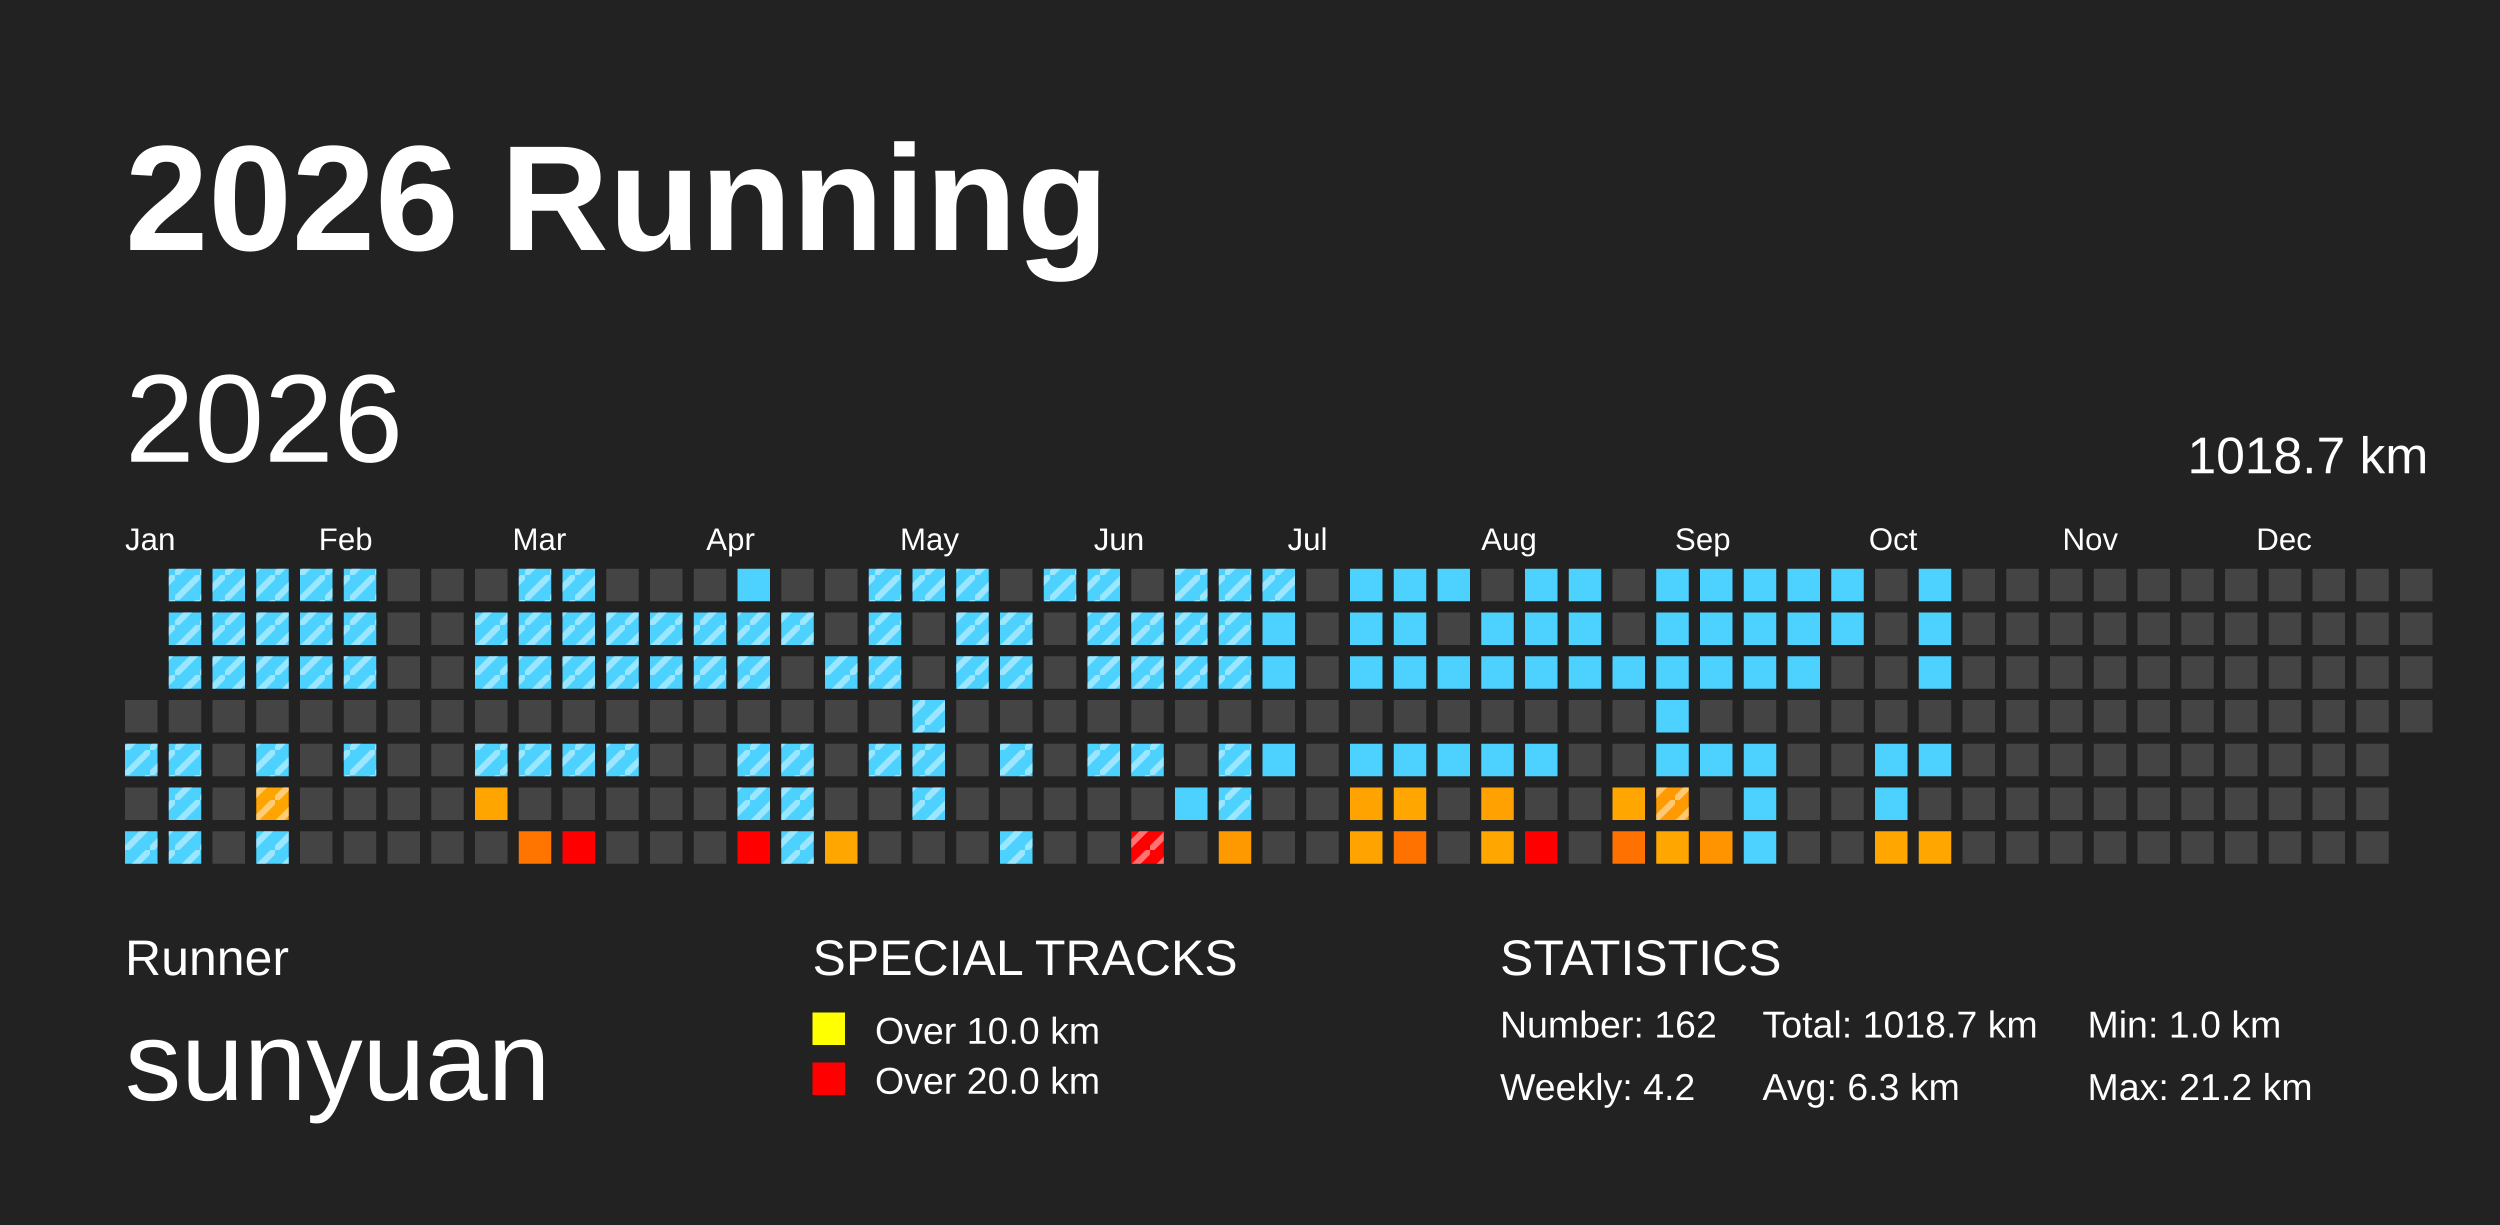
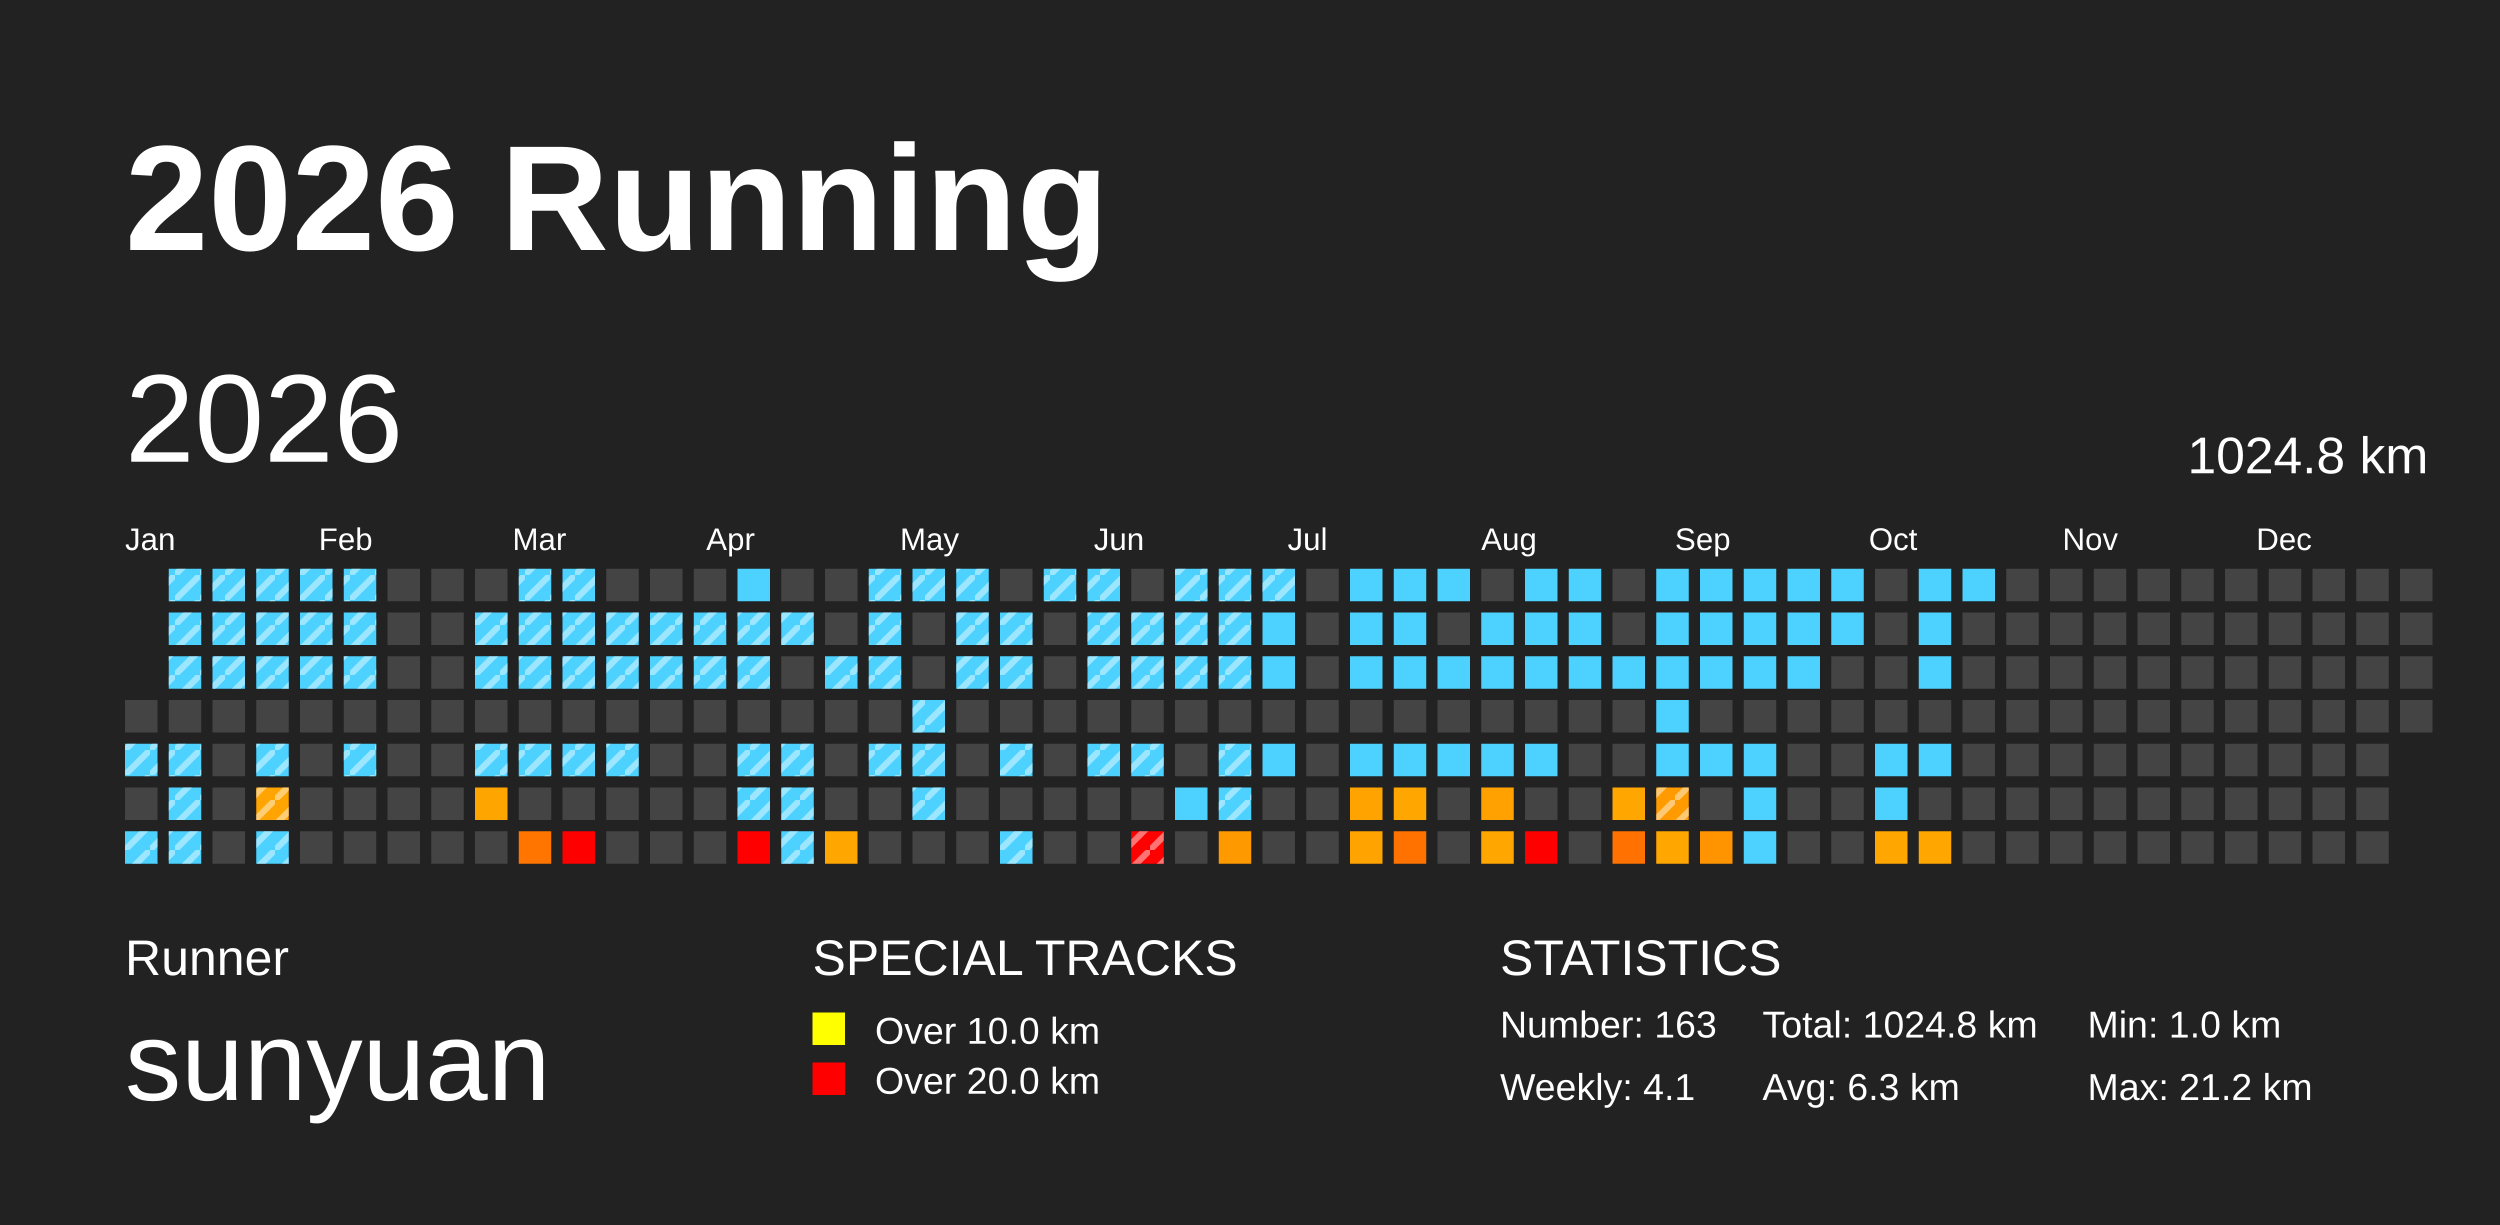
<svg xmlns="http://www.w3.org/2000/svg" baseProfile="full" height="98mm" version="1.1" viewBox="0,0,200,98" width="200mm">
  <defs>
    <pattern height="2" id="indoor-stripe" patternUnits="userSpaceOnUse" width="2">
      <line stroke="white" stroke-opacity="0.45" stroke-width="0.5" x1="0" x2="2" y1="2" y2="0" />
    </pattern>
  </defs>
  <rect fill="#222222" height="98" width="200" x="0" y="0" />
  <text fill="#FFFFFF" style="font-size:12px; font-family:Arial; font-weight:bold;" x="10" y="20">2026 Running</text>
  <text fill="#FFFFFF" style="font-size:4px; font-family:Arial" x="10" y="78">Runner</text>
  <text fill="#FFFFFF" style="font-size:9px; font-family:Arial" x="10" y="88">sunyuan</text>
  <text fill="#FFFFFF" style="font-size:4px; font-family:Arial" x="65" y="78">SPECIAL TRACKS</text>
  <rect fill="yellow" height="2.6" width="2.6" x="65" y="81" />
  <text fill="#FFFFFF" style="font-size:3px; font-family:Arial" x="70" y="83.5">Over 10.0 km</text>
  <rect fill="red" height="2.6" width="2.6" x="65" y="85" />
  <text fill="#FFFFFF" style="font-size:3px; font-family:Arial" x="70" y="87.5">Over 20.0 km</text>
  <text fill="#FFFFFF" style="font-size:4px; font-family:Arial" x="120" y="78">STATISTICS</text>
-   <text fill="#FFFFFF" style="font-size:3px; font-family:Arial" x="120" y="83">Number: 162</text>
-   <text fill="#FFFFFF" style="font-size:3px; font-family:Arial" x="120" y="88">Weekly: 4.2</text>
-   <text fill="#FFFFFF" style="font-size:3px; font-family:Arial" x="141" y="83">Total: 1018.7 km</text>
+   <text fill="#FFFFFF" style="font-size:3px; font-family:Arial" x="120" y="83">Number: 163</text>
+   <text fill="#FFFFFF" style="font-size:3px; font-family:Arial" x="120" y="88">Weekly: 4.1</text>
+   <text fill="#FFFFFF" style="font-size:3px; font-family:Arial" x="141" y="83">Total: 1024.8 km</text>
  <text fill="#FFFFFF" style="font-size:3px; font-family:Arial" x="141" y="88">Avg: 6.3 km</text>
  <text fill="#FFFFFF" style="font-size:3px; font-family:Arial" x="167" y="83">Min: 1.0 km</text>
  <text fill="#FFFFFF" style="font-size:3px; font-family:Arial" x="167" y="88">Max: 21.2 km</text>
  <text dominant-baseline="hanging" fill="#FFFFFF" style="font-size:10.0px; font-family:Arial;" x="10" y="30">2026</text>
-   <text dominant-baseline="hanging" fill="#FFFFFF" style="font-size:4.125px; font-family:Arial;" x="175" y="35">1018.7 km</text>
+   <text dominant-baseline="hanging" fill="#FFFFFF" style="font-size:4.125px; font-family:Arial;" x="175" y="35">1024.8 km</text>
  <text fill="#FFFFFF" style="font-size:2.5px; font-family:Arial" x="10.0" y="44">Jan</text>
  <text fill="#FFFFFF" style="font-size:2.5px; font-family:Arial" x="25.5" y="44">Feb</text>
  <text fill="#FFFFFF" style="font-size:2.5px; font-family:Arial" x="41.0" y="44">Mar</text>
  <text fill="#FFFFFF" style="font-size:2.5px; font-family:Arial" x="56.5" y="44">Apr</text>
  <text fill="#FFFFFF" style="font-size:2.5px; font-family:Arial" x="72.0" y="44">May</text>
  <text fill="#FFFFFF" style="font-size:2.5px; font-family:Arial" x="87.5" y="44">Jun</text>
  <text fill="#FFFFFF" style="font-size:2.5px; font-family:Arial" x="103.0" y="44">Jul</text>
  <text fill="#FFFFFF" style="font-size:2.5px; font-family:Arial" x="118.5" y="44">Aug</text>
  <text fill="#FFFFFF" style="font-size:2.5px; font-family:Arial" x="134.0" y="44">Sep</text>
  <text fill="#FFFFFF" style="font-size:2.5px; font-family:Arial" x="149.5" y="44">Oct</text>
  <text fill="#FFFFFF" style="font-size:2.5px; font-family:Arial" x="165.0" y="44">Nov</text>
  <text fill="#FFFFFF" style="font-size:2.5px; font-family:Arial" x="180.5" y="44">Dec</text>
  <rect fill="#444444" height="2.6" width="2.6" x="10.0" y="56.0" />
  <rect fill="#4dd2ff" height="2.6" width="2.6" x="10.0" y="59.5" />
  <rect fill="url(#indoor-stripe)" height="2.6" style="pointer-events: none;" width="2.6" x="10.0" y="59.5" />
  <rect fill="#444444" height="2.6" width="2.6" x="10.0" y="63.0" />
  <rect fill="#4dd2ff" height="2.6" width="2.6" x="10.0" y="66.5" />
  <rect fill="url(#indoor-stripe)" height="2.6" style="pointer-events: none;" width="2.6" x="10.0" y="66.5" />
  <rect fill="#4dd2ff" height="2.6" width="2.6" x="13.5" y="45.5" />
  <rect fill="url(#indoor-stripe)" height="2.6" style="pointer-events: none;" width="2.6" x="13.5" y="45.5" />
  <rect fill="#4dd2ff" height="2.6" width="2.6" x="13.5" y="49.0" />
  <rect fill="url(#indoor-stripe)" height="2.6" style="pointer-events: none;" width="2.6" x="13.5" y="49.0" />
  <rect fill="#4dd2ff" height="2.6" width="2.6" x="13.5" y="52.5" />
  <rect fill="url(#indoor-stripe)" height="2.6" style="pointer-events: none;" width="2.6" x="13.5" y="52.5" />
  <rect fill="#444444" height="2.6" width="2.6" x="13.5" y="56.0" />
  <rect fill="#4dd2ff" height="2.6" width="2.6" x="13.5" y="59.5" />
  <rect fill="url(#indoor-stripe)" height="2.6" style="pointer-events: none;" width="2.6" x="13.5" y="59.5" />
  <rect fill="#4dd2ff" height="2.6" width="2.6" x="13.5" y="63.0" />
  <rect fill="url(#indoor-stripe)" height="2.6" style="pointer-events: none;" width="2.6" x="13.5" y="63.0" />
  <rect fill="#4dd2ff" height="2.6" width="2.6" x="13.5" y="66.5" />
  <rect fill="url(#indoor-stripe)" height="2.6" style="pointer-events: none;" width="2.6" x="13.5" y="66.5" />
  <rect fill="#4dd2ff" height="2.6" width="2.6" x="17.0" y="45.5" />
  <rect fill="url(#indoor-stripe)" height="2.6" style="pointer-events: none;" width="2.6" x="17.0" y="45.5" />
  <rect fill="#4dd2ff" height="2.6" width="2.6" x="17.0" y="49.0" />
  <rect fill="url(#indoor-stripe)" height="2.6" style="pointer-events: none;" width="2.6" x="17.0" y="49.0" />
  <rect fill="#4dd2ff" height="2.6" width="2.6" x="17.0" y="52.5" />
  <rect fill="url(#indoor-stripe)" height="2.6" style="pointer-events: none;" width="2.6" x="17.0" y="52.5" />
  <rect fill="#444444" height="2.6" width="2.6" x="17.0" y="56.0" />
  <rect fill="#444444" height="2.6" width="2.6" x="17.0" y="59.5" />
  <rect fill="#444444" height="2.6" width="2.6" x="17.0" y="63.0" />
  <rect fill="#444444" height="2.6" width="2.6" x="17.0" y="66.5" />
  <rect fill="#4dd2ff" height="2.6" width="2.6" x="20.5" y="45.5" />
  <rect fill="url(#indoor-stripe)" height="2.6" style="pointer-events: none;" width="2.6" x="20.5" y="45.5" />
  <rect fill="#4dd2ff" height="2.6" width="2.6" x="20.5" y="49.0" />
  <rect fill="url(#indoor-stripe)" height="2.6" style="pointer-events: none;" width="2.6" x="20.5" y="49.0" />
  <rect fill="#4dd2ff" height="2.6" width="2.6" x="20.5" y="52.5" />
  <rect fill="url(#indoor-stripe)" height="2.6" style="pointer-events: none;" width="2.6" x="20.5" y="52.5" />
  <rect fill="#444444" height="2.6" width="2.6" x="20.5" y="56.0" />
  <rect fill="#4dd2ff" height="2.6" width="2.6" x="20.5" y="59.5" />
  <rect fill="url(#indoor-stripe)" height="2.6" style="pointer-events: none;" width="2.6" x="20.5" y="59.5" />
  <rect fill="#ffa400" height="2.6" width="2.6" x="20.5" y="63.0" />
  <rect fill="url(#indoor-stripe)" height="2.6" style="pointer-events: none;" width="2.6" x="20.5" y="63.0" />
  <rect fill="#4dd2ff" height="2.6" width="2.6" x="20.5" y="66.5" />
  <rect fill="url(#indoor-stripe)" height="2.6" style="pointer-events: none;" width="2.6" x="20.5" y="66.5" />
  <rect fill="#4dd2ff" height="2.6" width="2.6" x="24.0" y="45.5" />
  <rect fill="url(#indoor-stripe)" height="2.6" style="pointer-events: none;" width="2.6" x="24.0" y="45.5" />
  <rect fill="#4dd2ff" height="2.6" width="2.6" x="24.0" y="49.0" />
  <rect fill="url(#indoor-stripe)" height="2.6" style="pointer-events: none;" width="2.6" x="24.0" y="49.0" />
  <rect fill="#4dd2ff" height="2.6" width="2.6" x="24.0" y="52.5" />
  <rect fill="url(#indoor-stripe)" height="2.6" style="pointer-events: none;" width="2.6" x="24.0" y="52.5" />
  <rect fill="#444444" height="2.6" width="2.6" x="24.0" y="56.0" />
  <rect fill="#444444" height="2.6" width="2.6" x="24.0" y="59.5" />
  <rect fill="#444444" height="2.6" width="2.6" x="24.0" y="63.0" />
  <rect fill="#444444" height="2.6" width="2.6" x="24.0" y="66.5" />
  <rect fill="#4dd2ff" height="2.6" width="2.6" x="27.5" y="45.5" />
  <rect fill="url(#indoor-stripe)" height="2.6" style="pointer-events: none;" width="2.6" x="27.5" y="45.5" />
  <rect fill="#4dd2ff" height="2.6" width="2.6" x="27.5" y="49.0" />
  <rect fill="url(#indoor-stripe)" height="2.6" style="pointer-events: none;" width="2.6" x="27.5" y="49.0" />
  <rect fill="#4dd2ff" height="2.6" width="2.6" x="27.5" y="52.5" />
  <rect fill="url(#indoor-stripe)" height="2.6" style="pointer-events: none;" width="2.6" x="27.5" y="52.5" />
  <rect fill="#444444" height="2.6" width="2.6" x="27.5" y="56.0" />
  <rect fill="#4dd2ff" height="2.6" width="2.6" x="27.5" y="59.5" />
  <rect fill="url(#indoor-stripe)" height="2.6" style="pointer-events: none;" width="2.6" x="27.5" y="59.5" />
  <rect fill="#444444" height="2.6" width="2.6" x="27.5" y="63.0" />
  <rect fill="#444444" height="2.6" width="2.6" x="27.5" y="66.5" />
  <rect fill="#444444" height="2.6" width="2.6" x="31.0" y="45.5" />
  <rect fill="#444444" height="2.6" width="2.6" x="31.0" y="49.0" />
  <rect fill="#444444" height="2.6" width="2.6" x="31.0" y="52.5" />
  <rect fill="#444444" height="2.6" width="2.6" x="31.0" y="56.0" />
  <rect fill="#444444" height="2.6" width="2.6" x="31.0" y="59.5" />
  <rect fill="#444444" height="2.6" width="2.6" x="31.0" y="63.0" />
  <rect fill="#444444" height="2.6" width="2.6" x="31.0" y="66.5" />
  <rect fill="#444444" height="2.6" width="2.6" x="34.5" y="45.5" />
  <rect fill="#444444" height="2.6" width="2.6" x="34.5" y="49.0" />
  <rect fill="#444444" height="2.6" width="2.6" x="34.5" y="52.5" />
  <rect fill="#444444" height="2.6" width="2.6" x="34.5" y="56.0" />
  <rect fill="#444444" height="2.6" width="2.6" x="34.5" y="59.5" />
  <rect fill="#444444" height="2.6" width="2.6" x="34.5" y="63.0" />
  <rect fill="#444444" height="2.6" width="2.6" x="34.5" y="66.5" />
  <rect fill="#444444" height="2.6" width="2.6" x="38.0" y="45.5" />
  <rect fill="#4dd2ff" height="2.6" width="2.6" x="38.0" y="49.0" />
  <rect fill="url(#indoor-stripe)" height="2.6" style="pointer-events: none;" width="2.6" x="38.0" y="49.0" />
  <rect fill="#4dd2ff" height="2.6" width="2.6" x="38.0" y="52.5" />
  <rect fill="url(#indoor-stripe)" height="2.6" style="pointer-events: none;" width="2.6" x="38.0" y="52.5" />
  <rect fill="#444444" height="2.6" width="2.6" x="38.0" y="56.0" />
  <rect fill="#4dd2ff" height="2.6" width="2.6" x="38.0" y="59.5" />
  <rect fill="url(#indoor-stripe)" height="2.6" style="pointer-events: none;" width="2.6" x="38.0" y="59.5" />
  <rect fill="#ffa500" height="2.6" width="2.6" x="38.0" y="63.0" />
  <rect fill="#444444" height="2.6" width="2.6" x="38.0" y="66.5" />
  <rect fill="#4dd2ff" height="2.6" width="2.6" x="41.5" y="45.5" />
  <rect fill="url(#indoor-stripe)" height="2.6" style="pointer-events: none;" width="2.6" x="41.5" y="45.5" />
  <rect fill="#4dd2ff" height="2.6" width="2.6" x="41.5" y="49.0" />
  <rect fill="url(#indoor-stripe)" height="2.6" style="pointer-events: none;" width="2.6" x="41.5" y="49.0" />
  <rect fill="#4dd2ff" height="2.6" width="2.6" x="41.5" y="52.5" />
  <rect fill="url(#indoor-stripe)" height="2.6" style="pointer-events: none;" width="2.6" x="41.5" y="52.5" />
  <rect fill="#444444" height="2.6" width="2.6" x="41.5" y="56.0" />
  <rect fill="#4dd2ff" height="2.6" width="2.6" x="41.5" y="59.5" />
  <rect fill="url(#indoor-stripe)" height="2.6" style="pointer-events: none;" width="2.6" x="41.5" y="59.5" />
  <rect fill="#444444" height="2.6" width="2.6" x="41.5" y="63.0" />
  <rect fill="#ff7500" height="2.6" width="2.6" x="41.5" y="66.5" />
  <rect fill="#4dd2ff" height="2.6" width="2.6" x="45.0" y="45.5" />
  <rect fill="url(#indoor-stripe)" height="2.6" style="pointer-events: none;" width="2.6" x="45.0" y="45.5" />
  <rect fill="#4dd2ff" height="2.6" width="2.6" x="45.0" y="49.0" />
  <rect fill="url(#indoor-stripe)" height="2.6" style="pointer-events: none;" width="2.6" x="45.0" y="49.0" />
  <rect fill="#4dd2ff" height="2.6" width="2.6" x="45.0" y="52.5" />
  <rect fill="url(#indoor-stripe)" height="2.6" style="pointer-events: none;" width="2.6" x="45.0" y="52.5" />
  <rect fill="#444444" height="2.6" width="2.6" x="45.0" y="56.0" />
  <rect fill="#4dd2ff" height="2.6" width="2.6" x="45.0" y="59.5" />
  <rect fill="url(#indoor-stripe)" height="2.6" style="pointer-events: none;" width="2.6" x="45.0" y="59.5" />
  <rect fill="#444444" height="2.6" width="2.6" x="45.0" y="63.0" />
  <rect fill="red" height="2.6" width="2.6" x="45.0" y="66.5" />
  <rect fill="#444444" height="2.6" width="2.6" x="48.5" y="45.5" />
  <rect fill="#4dd2ff" height="2.6" width="2.6" x="48.5" y="49.0" />
  <rect fill="url(#indoor-stripe)" height="2.6" style="pointer-events: none;" width="2.6" x="48.5" y="49.0" />
  <rect fill="#4dd2ff" height="2.6" width="2.6" x="48.5" y="52.5" />
  <rect fill="url(#indoor-stripe)" height="2.6" style="pointer-events: none;" width="2.6" x="48.5" y="52.5" />
  <rect fill="#444444" height="2.6" width="2.6" x="48.5" y="56.0" />
  <rect fill="#4dd2ff" height="2.6" width="2.6" x="48.5" y="59.5" />
  <rect fill="url(#indoor-stripe)" height="2.6" style="pointer-events: none;" width="2.6" x="48.5" y="59.5" />
  <rect fill="#444444" height="2.6" width="2.6" x="48.5" y="63.0" />
  <rect fill="#444444" height="2.6" width="2.6" x="48.5" y="66.5" />
  <rect fill="#444444" height="2.6" width="2.6" x="52.0" y="45.5" />
  <rect fill="#4dd2ff" height="2.6" width="2.6" x="52.0" y="49.0" />
  <rect fill="url(#indoor-stripe)" height="2.6" style="pointer-events: none;" width="2.6" x="52.0" y="49.0" />
  <rect fill="#4dd2ff" height="2.6" width="2.6" x="52.0" y="52.5" />
  <rect fill="url(#indoor-stripe)" height="2.6" style="pointer-events: none;" width="2.6" x="52.0" y="52.5" />
  <rect fill="#444444" height="2.6" width="2.6" x="52.0" y="56.0" />
  <rect fill="#444444" height="2.6" width="2.6" x="52.0" y="59.5" />
  <rect fill="#444444" height="2.6" width="2.6" x="52.0" y="63.0" />
  <rect fill="#444444" height="2.6" width="2.6" x="52.0" y="66.5" />
  <rect fill="#444444" height="2.6" width="2.6" x="55.5" y="45.5" />
  <rect fill="#4dd2ff" height="2.6" width="2.6" x="55.5" y="49.0" />
  <rect fill="url(#indoor-stripe)" height="2.6" style="pointer-events: none;" width="2.6" x="55.5" y="49.0" />
  <rect fill="#4dd2ff" height="2.6" width="2.6" x="55.5" y="52.5" />
  <rect fill="url(#indoor-stripe)" height="2.6" style="pointer-events: none;" width="2.6" x="55.5" y="52.5" />
  <rect fill="#444444" height="2.6" width="2.6" x="55.5" y="56.0" />
  <rect fill="#444444" height="2.6" width="2.6" x="55.5" y="59.5" />
  <rect fill="#444444" height="2.6" width="2.6" x="55.5" y="63.0" />
  <rect fill="#444444" height="2.6" width="2.6" x="55.5" y="66.5" />
  <rect fill="#4dd2ff" height="2.6" width="2.6" x="59.0" y="45.5" />
  <rect fill="#4dd2ff" height="2.6" width="2.6" x="59.0" y="49.0" />
  <rect fill="url(#indoor-stripe)" height="2.6" style="pointer-events: none;" width="2.6" x="59.0" y="49.0" />
  <rect fill="#4dd2ff" height="2.6" width="2.6" x="59.0" y="52.5" />
  <rect fill="url(#indoor-stripe)" height="2.6" style="pointer-events: none;" width="2.6" x="59.0" y="52.5" />
  <rect fill="#444444" height="2.6" width="2.6" x="59.0" y="56.0" />
  <rect fill="#4dd2ff" height="2.6" width="2.6" x="59.0" y="59.5" />
  <rect fill="url(#indoor-stripe)" height="2.6" style="pointer-events: none;" width="2.6" x="59.0" y="59.5" />
  <rect fill="#4dd2ff" height="2.6" width="2.6" x="59.0" y="63.0" />
  <rect fill="url(#indoor-stripe)" height="2.6" style="pointer-events: none;" width="2.6" x="59.0" y="63.0" />
  <rect fill="red" height="2.6" width="2.6" x="59.0" y="66.5" />
  <rect fill="#444444" height="2.6" width="2.6" x="62.5" y="45.5" />
  <rect fill="#4dd2ff" height="2.6" width="2.6" x="62.5" y="49.0" />
  <rect fill="url(#indoor-stripe)" height="2.6" style="pointer-events: none;" width="2.6" x="62.5" y="49.0" />
  <rect fill="#444444" height="2.6" width="2.6" x="62.5" y="52.5" />
  <rect fill="#444444" height="2.6" width="2.6" x="62.5" y="56.0" />
  <rect fill="#4dd2ff" height="2.6" width="2.6" x="62.5" y="59.5" />
  <rect fill="url(#indoor-stripe)" height="2.6" style="pointer-events: none;" width="2.6" x="62.5" y="59.5" />
  <rect fill="#4dd2ff" height="2.6" width="2.6" x="62.5" y="63.0" />
  <rect fill="url(#indoor-stripe)" height="2.6" style="pointer-events: none;" width="2.6" x="62.5" y="63.0" />
  <rect fill="#4dd2ff" height="2.6" width="2.6" x="62.5" y="66.5" />
  <rect fill="url(#indoor-stripe)" height="2.6" style="pointer-events: none;" width="2.6" x="62.5" y="66.5" />
  <rect fill="#444444" height="2.6" width="2.6" x="66.0" y="45.5" />
  <rect fill="#444444" height="2.6" width="2.6" x="66.0" y="49.0" />
  <rect fill="#4dd2ff" height="2.6" width="2.6" x="66.0" y="52.5" />
  <rect fill="url(#indoor-stripe)" height="2.6" style="pointer-events: none;" width="2.6" x="66.0" y="52.5" />
  <rect fill="#444444" height="2.6" width="2.6" x="66.0" y="56.0" />
  <rect fill="#444444" height="2.6" width="2.6" x="66.0" y="59.5" />
  <rect fill="#444444" height="2.6" width="2.6" x="66.0" y="63.0" />
  <rect fill="#ffa600" height="2.6" width="2.6" x="66.0" y="66.5" />
  <rect fill="#4dd2ff" height="2.6" width="2.6" x="69.5" y="45.5" />
  <rect fill="url(#indoor-stripe)" height="2.6" style="pointer-events: none;" width="2.6" x="69.5" y="45.5" />
  <rect fill="#4dd2ff" height="2.6" width="2.6" x="69.5" y="49.0" />
  <rect fill="url(#indoor-stripe)" height="2.6" style="pointer-events: none;" width="2.6" x="69.5" y="49.0" />
  <rect fill="#4dd2ff" height="2.6" width="2.6" x="69.5" y="52.5" />
  <rect fill="url(#indoor-stripe)" height="2.6" style="pointer-events: none;" width="2.6" x="69.5" y="52.5" />
  <rect fill="#444444" height="2.6" width="2.6" x="69.5" y="56.0" />
  <rect fill="#4dd2ff" height="2.6" width="2.6" x="69.5" y="59.5" />
  <rect fill="url(#indoor-stripe)" height="2.6" style="pointer-events: none;" width="2.6" x="69.5" y="59.5" />
  <rect fill="#444444" height="2.6" width="2.6" x="69.5" y="63.0" />
  <rect fill="#444444" height="2.6" width="2.6" x="69.5" y="66.5" />
  <rect fill="#4dd2ff" height="2.6" width="2.6" x="73.0" y="45.5" />
  <rect fill="url(#indoor-stripe)" height="2.6" style="pointer-events: none;" width="2.6" x="73.0" y="45.5" />
  <rect fill="#444444" height="2.6" width="2.6" x="73.0" y="49.0" />
  <rect fill="#444444" height="2.6" width="2.6" x="73.0" y="52.5" />
  <rect fill="#4dd2ff" height="2.6" width="2.6" x="73.0" y="56.0" />
  <rect fill="url(#indoor-stripe)" height="2.6" style="pointer-events: none;" width="2.6" x="73.0" y="56.0" />
  <rect fill="#4dd2ff" height="2.6" width="2.6" x="73.0" y="59.5" />
  <rect fill="url(#indoor-stripe)" height="2.6" style="pointer-events: none;" width="2.6" x="73.0" y="59.5" />
  <rect fill="#4dd2ff" height="2.6" width="2.6" x="73.0" y="63.0" />
  <rect fill="url(#indoor-stripe)" height="2.6" style="pointer-events: none;" width="2.6" x="73.0" y="63.0" />
  <rect fill="#444444" height="2.6" width="2.6" x="73.0" y="66.5" />
  <rect fill="#4dd2ff" height="2.6" width="2.6" x="76.5" y="45.5" />
  <rect fill="url(#indoor-stripe)" height="2.6" style="pointer-events: none;" width="2.6" x="76.5" y="45.5" />
  <rect fill="#4dd2ff" height="2.6" width="2.6" x="76.5" y="49.0" />
  <rect fill="url(#indoor-stripe)" height="2.6" style="pointer-events: none;" width="2.6" x="76.5" y="49.0" />
  <rect fill="#4dd2ff" height="2.6" width="2.6" x="76.5" y="52.5" />
  <rect fill="url(#indoor-stripe)" height="2.6" style="pointer-events: none;" width="2.6" x="76.5" y="52.5" />
  <rect fill="#444444" height="2.6" width="2.6" x="76.5" y="56.0" />
  <rect fill="#444444" height="2.6" width="2.6" x="76.5" y="59.5" />
  <rect fill="#444444" height="2.6" width="2.6" x="76.5" y="63.0" />
  <rect fill="#444444" height="2.6" width="2.6" x="76.5" y="66.5" />
  <rect fill="#444444" height="2.6" width="2.6" x="80.0" y="45.5" />
  <rect fill="#4dd2ff" height="2.6" width="2.6" x="80.0" y="49.0" />
  <rect fill="url(#indoor-stripe)" height="2.6" style="pointer-events: none;" width="2.6" x="80.0" y="49.0" />
  <rect fill="#4dd2ff" height="2.6" width="2.6" x="80.0" y="52.5" />
  <rect fill="url(#indoor-stripe)" height="2.6" style="pointer-events: none;" width="2.6" x="80.0" y="52.5" />
  <rect fill="#444444" height="2.6" width="2.6" x="80.0" y="56.0" />
  <rect fill="#4dd2ff" height="2.6" width="2.6" x="80.0" y="59.5" />
  <rect fill="url(#indoor-stripe)" height="2.6" style="pointer-events: none;" width="2.6" x="80.0" y="59.5" />
  <rect fill="#444444" height="2.6" width="2.6" x="80.0" y="63.0" />
  <rect fill="#4dd2ff" height="2.6" width="2.6" x="80.0" y="66.5" />
  <rect fill="url(#indoor-stripe)" height="2.6" style="pointer-events: none;" width="2.6" x="80.0" y="66.5" />
  <rect fill="#4dd2ff" height="2.6" width="2.6" x="83.5" y="45.5" />
  <rect fill="url(#indoor-stripe)" height="2.6" style="pointer-events: none;" width="2.6" x="83.5" y="45.5" />
  <rect fill="#444444" height="2.6" width="2.6" x="83.5" y="49.0" />
  <rect fill="#444444" height="2.6" width="2.6" x="83.5" y="52.5" />
  <rect fill="#444444" height="2.6" width="2.6" x="83.5" y="56.0" />
  <rect fill="#444444" height="2.6" width="2.6" x="83.5" y="59.5" />
  <rect fill="#444444" height="2.6" width="2.6" x="83.5" y="63.0" />
  <rect fill="#444444" height="2.6" width="2.6" x="83.5" y="66.5" />
  <rect fill="#4dd2ff" height="2.6" width="2.6" x="87.0" y="45.5" />
  <rect fill="url(#indoor-stripe)" height="2.6" style="pointer-events: none;" width="2.6" x="87.0" y="45.5" />
  <rect fill="#4dd2ff" height="2.6" width="2.6" x="87.0" y="49.0" />
  <rect fill="url(#indoor-stripe)" height="2.6" style="pointer-events: none;" width="2.6" x="87.0" y="49.0" />
  <rect fill="#4dd2ff" height="2.6" width="2.6" x="87.0" y="52.5" />
  <rect fill="url(#indoor-stripe)" height="2.6" style="pointer-events: none;" width="2.6" x="87.0" y="52.5" />
  <rect fill="#444444" height="2.6" width="2.6" x="87.0" y="56.0" />
  <rect fill="#4dd2ff" height="2.6" width="2.6" x="87.0" y="59.5" />
  <rect fill="url(#indoor-stripe)" height="2.6" style="pointer-events: none;" width="2.6" x="87.0" y="59.5" />
  <rect fill="#444444" height="2.6" width="2.6" x="87.0" y="63.0" />
  <rect fill="#444444" height="2.6" width="2.6" x="87.0" y="66.5" />
  <rect fill="#444444" height="2.6" width="2.6" x="90.5" y="45.5" />
  <rect fill="#4dd2ff" height="2.6" width="2.6" x="90.5" y="49.0" />
  <rect fill="url(#indoor-stripe)" height="2.6" style="pointer-events: none;" width="2.6" x="90.5" y="49.0" />
  <rect fill="#4dd2ff" height="2.6" width="2.6" x="90.5" y="52.5" />
  <rect fill="url(#indoor-stripe)" height="2.6" style="pointer-events: none;" width="2.6" x="90.5" y="52.5" />
  <rect fill="#444444" height="2.6" width="2.6" x="90.5" y="56.0" />
  <rect fill="#4dd2ff" height="2.6" width="2.6" x="90.5" y="59.5" />
  <rect fill="url(#indoor-stripe)" height="2.6" style="pointer-events: none;" width="2.6" x="90.5" y="59.5" />
  <rect fill="#444444" height="2.6" width="2.6" x="90.5" y="63.0" />
  <rect fill="red" height="2.6" width="2.6" x="90.5" y="66.5" />
  <rect fill="url(#indoor-stripe)" height="2.6" style="pointer-events: none;" width="2.6" x="90.5" y="66.5" />
  <rect fill="#4dd2ff" height="2.6" width="2.6" x="94.0" y="45.5" />
  <rect fill="url(#indoor-stripe)" height="2.6" style="pointer-events: none;" width="2.6" x="94.0" y="45.5" />
  <rect fill="#4dd2ff" height="2.6" width="2.6" x="94.0" y="49.0" />
  <rect fill="url(#indoor-stripe)" height="2.6" style="pointer-events: none;" width="2.6" x="94.0" y="49.0" />
  <rect fill="#4dd2ff" height="2.6" width="2.6" x="94.0" y="52.5" />
  <rect fill="url(#indoor-stripe)" height="2.6" style="pointer-events: none;" width="2.6" x="94.0" y="52.5" />
  <rect fill="#444444" height="2.6" width="2.6" x="94.0" y="56.0" />
  <rect fill="#444444" height="2.6" width="2.6" x="94.0" y="59.5" />
  <rect fill="#4dd2ff" height="2.6" width="2.6" x="94.0" y="63.0" />
  <rect fill="#444444" height="2.6" width="2.6" x="94.0" y="66.5" />
  <rect fill="#4dd2ff" height="2.6" width="2.6" x="97.5" y="45.5" />
  <rect fill="url(#indoor-stripe)" height="2.6" style="pointer-events: none;" width="2.6" x="97.5" y="45.5" />
  <rect fill="#4dd2ff" height="2.6" width="2.6" x="97.5" y="49.0" />
  <rect fill="url(#indoor-stripe)" height="2.6" style="pointer-events: none;" width="2.6" x="97.5" y="49.0" />
  <rect fill="#4dd2ff" height="2.6" width="2.6" x="97.5" y="52.5" />
  <rect fill="url(#indoor-stripe)" height="2.6" style="pointer-events: none;" width="2.6" x="97.5" y="52.5" />
  <rect fill="#444444" height="2.6" width="2.6" x="97.5" y="56.0" />
  <rect fill="#4dd2ff" height="2.6" width="2.6" x="97.5" y="59.5" />
  <rect fill="url(#indoor-stripe)" height="2.6" style="pointer-events: none;" width="2.6" x="97.5" y="59.5" />
  <rect fill="#4dd2ff" height="2.6" width="2.6" x="97.5" y="63.0" />
  <rect fill="url(#indoor-stripe)" height="2.6" style="pointer-events: none;" width="2.6" x="97.5" y="63.0" />
  <rect fill="#ff9900" height="2.6" width="2.6" x="97.5" y="66.5" />
  <rect fill="#4dd2ff" height="2.6" width="2.6" x="101.0" y="45.5" />
  <rect fill="url(#indoor-stripe)" height="2.6" style="pointer-events: none;" width="2.6" x="101.0" y="45.5" />
  <rect fill="#4dd2ff" height="2.6" width="2.6" x="101.0" y="49.0" />
  <rect fill="#4dd2ff" height="2.6" width="2.6" x="101.0" y="52.5" />
  <rect fill="#444444" height="2.6" width="2.6" x="101.0" y="56.0" />
  <rect fill="#4dd2ff" height="2.6" width="2.6" x="101.0" y="59.5" />
  <rect fill="#444444" height="2.6" width="2.6" x="101.0" y="63.0" />
  <rect fill="#444444" height="2.6" width="2.6" x="101.0" y="66.5" />
  <rect fill="#444444" height="2.6" width="2.6" x="104.5" y="45.5" />
  <rect fill="#444444" height="2.6" width="2.6" x="104.5" y="49.0" />
  <rect fill="#444444" height="2.6" width="2.6" x="104.5" y="52.5" />
  <rect fill="#444444" height="2.6" width="2.6" x="104.5" y="56.0" />
  <rect fill="#444444" height="2.6" width="2.6" x="104.5" y="59.5" />
  <rect fill="#444444" height="2.6" width="2.6" x="104.5" y="63.0" />
  <rect fill="#444444" height="2.6" width="2.6" x="104.5" y="66.5" />
  <rect fill="#4dd2ff" height="2.6" width="2.6" x="108.0" y="45.5" />
  <rect fill="#4dd2ff" height="2.6" width="2.6" x="108.0" y="49.0" />
  <rect fill="#4dd2ff" height="2.6" width="2.6" x="108.0" y="52.5" />
  <rect fill="#444444" height="2.6" width="2.6" x="108.0" y="56.0" />
  <rect fill="#4dd2ff" height="2.6" width="2.6" x="108.0" y="59.5" />
  <rect fill="#ffa300" height="2.6" width="2.6" x="108.0" y="63.0" />
  <rect fill="#ffa300" height="2.6" width="2.6" x="108.0" y="66.5" />
  <rect fill="#4dd2ff" height="2.6" width="2.6" x="111.5" y="45.5" />
  <rect fill="#4dd2ff" height="2.6" width="2.6" x="111.5" y="49.0" />
  <rect fill="#4dd2ff" height="2.6" width="2.6" x="111.5" y="52.5" />
  <rect fill="#444444" height="2.6" width="2.6" x="111.5" y="56.0" />
  <rect fill="#4dd2ff" height="2.6" width="2.6" x="111.5" y="59.5" />
  <rect fill="#ffa600" height="2.6" width="2.6" x="111.5" y="63.0" />
  <rect fill="#ff7200" height="2.6" width="2.6" x="111.5" y="66.5" />
  <rect fill="#4dd2ff" height="2.6" width="2.6" x="115.0" y="45.5" />
  <rect fill="#444444" height="2.6" width="2.6" x="115.0" y="49.0" />
  <rect fill="#4dd2ff" height="2.6" width="2.6" x="115.0" y="52.5" />
  <rect fill="#444444" height="2.6" width="2.6" x="115.0" y="56.0" />
  <rect fill="#4dd2ff" height="2.6" width="2.6" x="115.0" y="59.5" />
  <rect fill="#444444" height="2.6" width="2.6" x="115.0" y="63.0" />
  <rect fill="#444444" height="2.6" width="2.6" x="115.0" y="66.5" />
  <rect fill="#444444" height="2.6" width="2.6" x="118.5" y="45.5" />
  <rect fill="#4dd2ff" height="2.6" width="2.6" x="118.5" y="49.0" />
  <rect fill="#4dd2ff" height="2.6" width="2.6" x="118.5" y="52.5" />
  <rect fill="#444444" height="2.6" width="2.6" x="118.5" y="56.0" />
  <rect fill="#4dd2ff" height="2.6" width="2.6" x="118.5" y="59.5" />
  <rect fill="#ffa100" height="2.6" width="2.6" x="118.5" y="63.0" />
  <rect fill="#ffa600" height="2.6" width="2.6" x="118.5" y="66.5" />
  <rect fill="#4dd2ff" height="2.6" width="2.6" x="122.0" y="45.5" />
  <rect fill="#4dd2ff" height="2.6" width="2.6" x="122.0" y="49.0" />
  <rect fill="#4dd2ff" height="2.6" width="2.6" x="122.0" y="52.5" />
  <rect fill="#444444" height="2.6" width="2.6" x="122.0" y="56.0" />
  <rect fill="#4dd2ff" height="2.6" width="2.6" x="122.0" y="59.5" />
  <rect fill="#444444" height="2.6" width="2.6" x="122.0" y="63.0" />
  <rect fill="red" height="2.6" width="2.6" x="122.0" y="66.5" />
  <rect fill="#4dd2ff" height="2.6" width="2.6" x="125.5" y="45.5" />
  <rect fill="#4dd2ff" height="2.6" width="2.6" x="125.5" y="49.0" />
  <rect fill="#4dd2ff" height="2.6" width="2.6" x="125.5" y="52.5" />
  <rect fill="#444444" height="2.6" width="2.6" x="125.5" y="56.0" />
  <rect fill="#444444" height="2.6" width="2.6" x="125.5" y="59.5" />
  <rect fill="#444444" height="2.6" width="2.6" x="125.5" y="63.0" />
  <rect fill="#444444" height="2.6" width="2.6" x="125.5" y="66.5" />
  <rect fill="#444444" height="2.6" width="2.6" x="129.0" y="45.5" />
  <rect fill="#444444" height="2.6" width="2.6" x="129.0" y="49.0" />
  <rect fill="#4dd2ff" height="2.6" width="2.6" x="129.0" y="52.5" />
  <rect fill="#444444" height="2.6" width="2.6" x="129.0" y="56.0" />
  <rect fill="#444444" height="2.6" width="2.6" x="129.0" y="59.5" />
  <rect fill="#ffa600" height="2.6" width="2.6" x="129.0" y="63.0" />
  <rect fill="#ff7100" height="2.6" width="2.6" x="129.0" y="66.5" />
  <rect fill="#4dd2ff" height="2.6" width="2.6" x="132.5" y="45.5" />
  <rect fill="#4dd2ff" height="2.6" width="2.6" x="132.5" y="49.0" />
  <rect fill="#4dd2ff" height="2.6" width="2.6" x="132.5" y="52.5" />
  <rect fill="#4dd2ff" height="2.6" width="2.6" x="132.5" y="56.0" />
  <rect fill="#4dd2ff" height="2.6" width="2.6" x="132.5" y="59.5" />
  <rect fill="#ff9b00" height="2.6" width="2.6" x="132.5" y="63.0" />
  <rect fill="url(#indoor-stripe)" height="2.6" style="pointer-events: none;" width="2.6" x="132.5" y="63.0" />
  <rect fill="#ffa600" height="2.6" width="2.6" x="132.5" y="66.5" />
  <rect fill="#4dd2ff" height="2.6" width="2.6" x="136.0" y="45.5" />
  <rect fill="#4dd2ff" height="2.6" width="2.6" x="136.0" y="49.0" />
  <rect fill="#4dd2ff" height="2.6" width="2.6" x="136.0" y="52.5" />
  <rect fill="#444444" height="2.6" width="2.6" x="136.0" y="56.0" />
  <rect fill="#4dd2ff" height="2.6" width="2.6" x="136.0" y="59.5" />
  <rect fill="#444444" height="2.6" width="2.6" x="136.0" y="63.0" />
  <rect fill="#ff9400" height="2.6" width="2.6" x="136.0" y="66.5" />
  <rect fill="#4dd2ff" height="2.6" width="2.6" x="139.5" y="45.5" />
  <rect fill="#4dd2ff" height="2.6" width="2.6" x="139.5" y="49.0" />
  <rect fill="#4dd2ff" height="2.6" width="2.6" x="139.5" y="52.5" />
  <rect fill="#444444" height="2.6" width="2.6" x="139.5" y="56.0" />
  <rect fill="#4dd2ff" height="2.6" width="2.6" x="139.5" y="59.5" />
  <rect fill="#4dd2ff" height="2.6" width="2.6" x="139.5" y="63.0" />
  <rect fill="#4dd2ff" height="2.6" width="2.6" x="139.5" y="66.5" />
  <rect fill="#4dd2ff" height="2.6" width="2.6" x="143.0" y="45.5" />
  <rect fill="#4dd2ff" height="2.6" width="2.6" x="143.0" y="49.0" />
  <rect fill="#4dd2ff" height="2.6" width="2.6" x="143.0" y="52.5" />
  <rect fill="#444444" height="2.6" width="2.6" x="143.0" y="56.0" />
  <rect fill="#444444" height="2.6" width="2.6" x="143.0" y="59.5" />
  <rect fill="#444444" height="2.6" width="2.6" x="143.0" y="63.0" />
  <rect fill="#444444" height="2.6" width="2.6" x="143.0" y="66.5" />
  <rect fill="#4dd2ff" height="2.6" width="2.6" x="146.5" y="45.5" />
  <rect fill="#4dd2ff" height="2.6" width="2.6" x="146.5" y="49.0" />
  <rect fill="#444444" height="2.6" width="2.6" x="146.5" y="52.5" />
  <rect fill="#444444" height="2.6" width="2.6" x="146.5" y="56.0" />
  <rect fill="#444444" height="2.6" width="2.6" x="146.5" y="59.5" />
  <rect fill="#444444" height="2.6" width="2.6" x="146.5" y="63.0" />
  <rect fill="#444444" height="2.6" width="2.6" x="146.5" y="66.5" />
  <rect fill="#444444" height="2.6" width="2.6" x="150.0" y="45.5" />
  <rect fill="#444444" height="2.6" width="2.6" x="150.0" y="49.0" />
  <rect fill="#444444" height="2.6" width="2.6" x="150.0" y="52.5" />
  <rect fill="#444444" height="2.6" width="2.6" x="150.0" y="56.0" />
  <rect fill="#4dd2ff" height="2.6" width="2.6" x="150.0" y="59.5" />
  <rect fill="#4dd2ff" height="2.6" width="2.6" x="150.0" y="63.0" />
  <rect fill="#ffa600" height="2.6" width="2.6" x="150.0" y="66.5" />
  <rect fill="#4dd2ff" height="2.6" width="2.6" x="153.5" y="45.5" />
  <rect fill="#4dd2ff" height="2.6" width="2.6" x="153.5" y="49.0" />
  <rect fill="#4dd2ff" height="2.6" width="2.6" x="153.5" y="52.5" />
  <rect fill="#444444" height="2.6" width="2.6" x="153.5" y="56.0" />
  <rect fill="#4dd2ff" height="2.6" width="2.6" x="153.5" y="59.5" />
  <rect fill="#444444" height="2.6" width="2.6" x="153.5" y="63.0" />
  <rect fill="#ffa600" height="2.6" width="2.6" x="153.5" y="66.5" />
-   <rect fill="#444444" height="2.6" width="2.6" x="157.0" y="45.5" />
+   <rect fill="#4dd2ff" height="2.6" width="2.6" x="157.0" y="45.5" />
  <rect fill="#444444" height="2.6" width="2.6" x="157.0" y="49.0" />
  <rect fill="#444444" height="2.6" width="2.6" x="157.0" y="52.5" />
  <rect fill="#444444" height="2.6" width="2.6" x="157.0" y="56.0" />
  <rect fill="#444444" height="2.6" width="2.6" x="157.0" y="59.5" />
  <rect fill="#444444" height="2.6" width="2.6" x="157.0" y="63.0" />
  <rect fill="#444444" height="2.6" width="2.6" x="157.0" y="66.5" />
  <rect fill="#444444" height="2.6" width="2.6" x="160.5" y="45.5" />
  <rect fill="#444444" height="2.6" width="2.6" x="160.5" y="49.0" />
  <rect fill="#444444" height="2.6" width="2.6" x="160.5" y="52.5" />
  <rect fill="#444444" height="2.6" width="2.6" x="160.5" y="56.0" />
  <rect fill="#444444" height="2.6" width="2.6" x="160.5" y="59.5" />
  <rect fill="#444444" height="2.6" width="2.6" x="160.5" y="63.0" />
  <rect fill="#444444" height="2.6" width="2.6" x="160.5" y="66.5" />
  <rect fill="#444444" height="2.6" width="2.6" x="164.0" y="45.5" />
  <rect fill="#444444" height="2.6" width="2.6" x="164.0" y="49.0" />
  <rect fill="#444444" height="2.6" width="2.6" x="164.0" y="52.5" />
  <rect fill="#444444" height="2.6" width="2.6" x="164.0" y="56.0" />
  <rect fill="#444444" height="2.6" width="2.6" x="164.0" y="59.5" />
  <rect fill="#444444" height="2.6" width="2.6" x="164.0" y="63.0" />
  <rect fill="#444444" height="2.6" width="2.6" x="164.0" y="66.5" />
  <rect fill="#444444" height="2.6" width="2.6" x="167.5" y="45.5" />
  <rect fill="#444444" height="2.6" width="2.6" x="167.5" y="49.0" />
  <rect fill="#444444" height="2.6" width="2.6" x="167.5" y="52.5" />
  <rect fill="#444444" height="2.6" width="2.6" x="167.5" y="56.0" />
  <rect fill="#444444" height="2.6" width="2.6" x="167.5" y="59.5" />
  <rect fill="#444444" height="2.6" width="2.6" x="167.5" y="63.0" />
  <rect fill="#444444" height="2.6" width="2.6" x="167.5" y="66.5" />
  <rect fill="#444444" height="2.6" width="2.6" x="171.0" y="45.5" />
  <rect fill="#444444" height="2.6" width="2.6" x="171.0" y="49.0" />
  <rect fill="#444444" height="2.6" width="2.6" x="171.0" y="52.5" />
  <rect fill="#444444" height="2.6" width="2.6" x="171.0" y="56.0" />
  <rect fill="#444444" height="2.6" width="2.6" x="171.0" y="59.5" />
  <rect fill="#444444" height="2.6" width="2.6" x="171.0" y="63.0" />
  <rect fill="#444444" height="2.6" width="2.6" x="171.0" y="66.5" />
  <rect fill="#444444" height="2.6" width="2.6" x="174.5" y="45.5" />
  <rect fill="#444444" height="2.6" width="2.6" x="174.5" y="49.0" />
  <rect fill="#444444" height="2.6" width="2.6" x="174.5" y="52.5" />
  <rect fill="#444444" height="2.6" width="2.6" x="174.5" y="56.0" />
  <rect fill="#444444" height="2.6" width="2.6" x="174.5" y="59.5" />
  <rect fill="#444444" height="2.6" width="2.6" x="174.5" y="63.0" />
  <rect fill="#444444" height="2.6" width="2.6" x="174.5" y="66.5" />
  <rect fill="#444444" height="2.6" width="2.6" x="178.0" y="45.5" />
  <rect fill="#444444" height="2.6" width="2.6" x="178.0" y="49.0" />
  <rect fill="#444444" height="2.6" width="2.6" x="178.0" y="52.5" />
  <rect fill="#444444" height="2.6" width="2.6" x="178.0" y="56.0" />
  <rect fill="#444444" height="2.6" width="2.6" x="178.0" y="59.5" />
  <rect fill="#444444" height="2.6" width="2.6" x="178.0" y="63.0" />
  <rect fill="#444444" height="2.6" width="2.6" x="178.0" y="66.5" />
  <rect fill="#444444" height="2.6" width="2.6" x="181.5" y="45.5" />
  <rect fill="#444444" height="2.6" width="2.6" x="181.5" y="49.0" />
  <rect fill="#444444" height="2.6" width="2.6" x="181.5" y="52.5" />
  <rect fill="#444444" height="2.6" width="2.6" x="181.5" y="56.0" />
  <rect fill="#444444" height="2.6" width="2.6" x="181.5" y="59.5" />
  <rect fill="#444444" height="2.6" width="2.6" x="181.5" y="63.0" />
  <rect fill="#444444" height="2.6" width="2.6" x="181.5" y="66.5" />
  <rect fill="#444444" height="2.6" width="2.6" x="185.0" y="45.5" />
  <rect fill="#444444" height="2.6" width="2.6" x="185.0" y="49.0" />
  <rect fill="#444444" height="2.6" width="2.6" x="185.0" y="52.5" />
  <rect fill="#444444" height="2.6" width="2.6" x="185.0" y="56.0" />
  <rect fill="#444444" height="2.6" width="2.6" x="185.0" y="59.5" />
  <rect fill="#444444" height="2.6" width="2.6" x="185.0" y="63.0" />
  <rect fill="#444444" height="2.6" width="2.6" x="185.0" y="66.5" />
  <rect fill="#444444" height="2.6" width="2.6" x="188.5" y="45.5" />
  <rect fill="#444444" height="2.6" width="2.6" x="188.5" y="49.0" />
  <rect fill="#444444" height="2.6" width="2.6" x="188.5" y="52.5" />
  <rect fill="#444444" height="2.6" width="2.6" x="188.5" y="56.0" />
  <rect fill="#444444" height="2.6" width="2.6" x="188.5" y="59.5" />
  <rect fill="#444444" height="2.6" width="2.6" x="188.5" y="63.0" />
  <rect fill="#444444" height="2.6" width="2.6" x="188.5" y="66.5" />
  <rect fill="#444444" height="2.6" width="2.6" x="192.0" y="45.5" />
  <rect fill="#444444" height="2.6" width="2.6" x="192.0" y="49.0" />
  <rect fill="#444444" height="2.6" width="2.6" x="192.0" y="52.5" />
  <rect fill="#444444" height="2.6" width="2.6" x="192.0" y="56.0" />
</svg>
